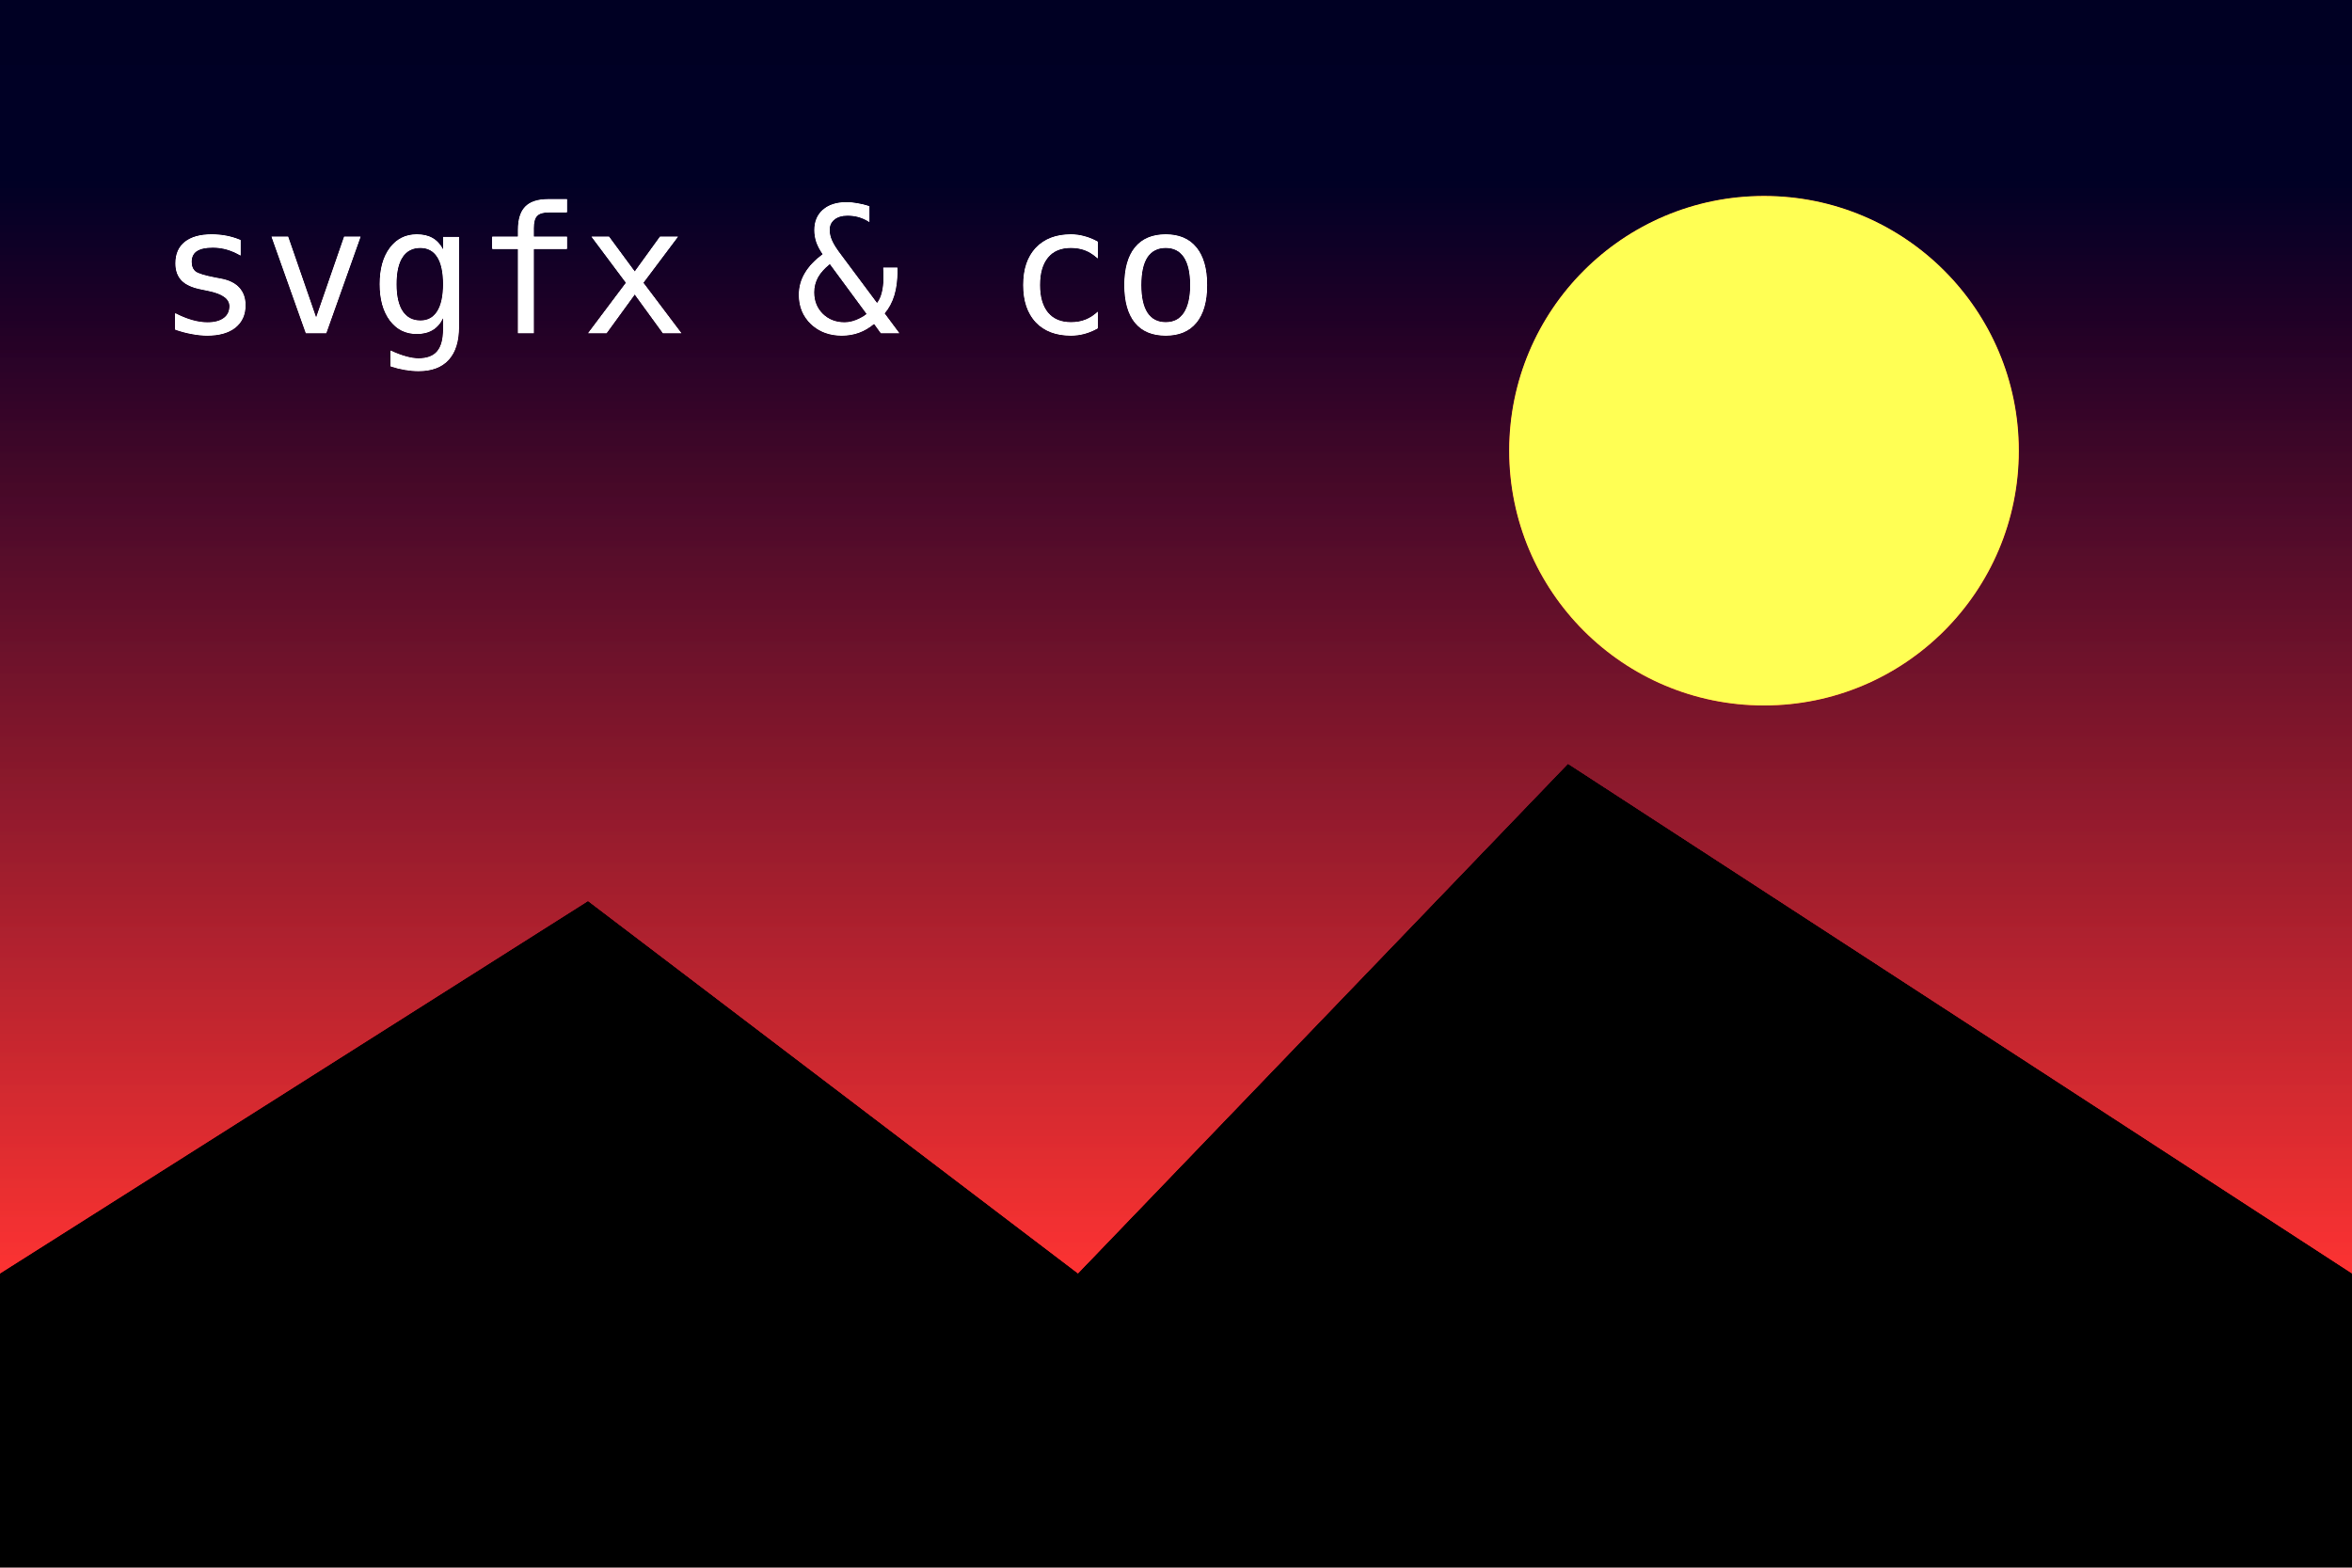
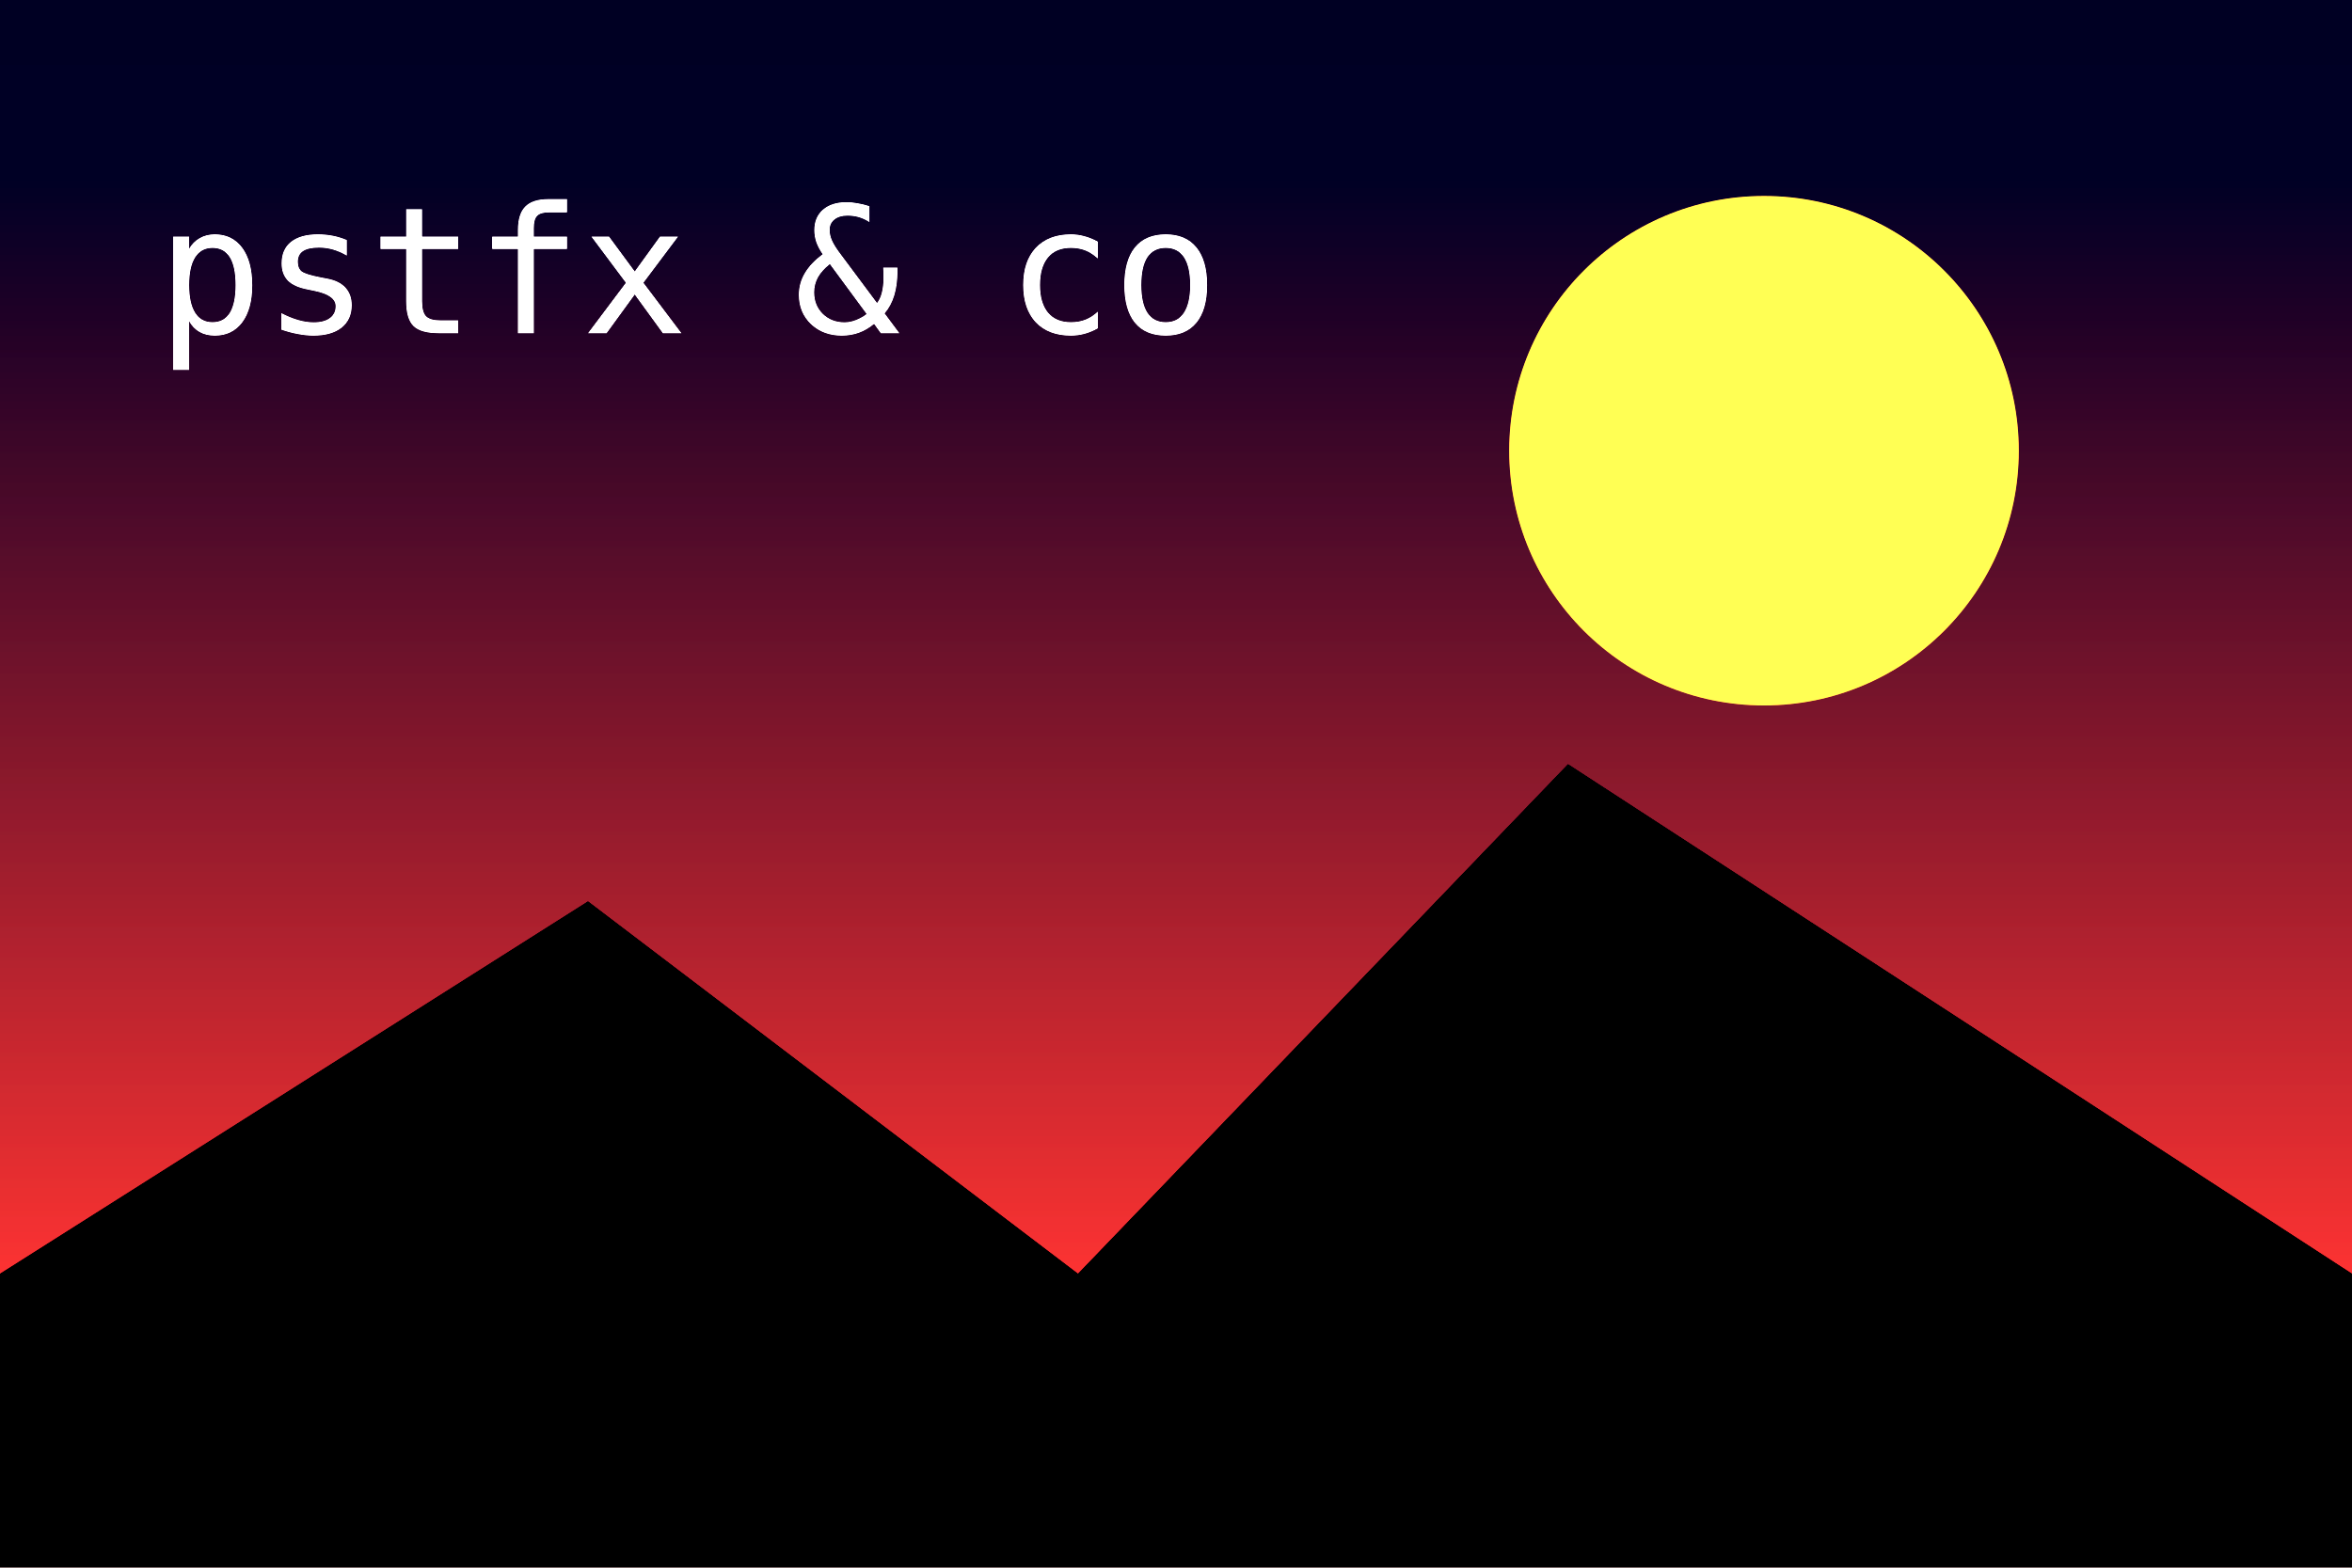
<svg xmlns="http://www.w3.org/2000/svg" viewBox="0 0 240 160" width="240" height="160">
  <defs>
    <linearGradient id="sky" x1="0" y1="0" x2="0" y2="1">
      <stop offset="0" stop-color="#1b2a49" />
      <stop offset="1" stop-color="#f25c54" />
    </linearGradient>
  </defs>
  <defs>
-     <filter id="svgfx-1mfjpu-filter-0" color-interpolation-filters="sRGB">
-       <feComponentTransfer in="SourceGraphic" result="svgfx-out-0">
+     <filter id="pstfx-16m7w7-filter-0" color-interpolation-filters="sRGB">
+       <feComponentTransfer in="SourceGraphic" result="pstfx-out-0">
        <feFuncR type="linear" slope="1.7" intercept="-0.35" />
        <feFuncG type="linear" slope="1.7" intercept="-0.35" />
        <feFuncB type="linear" slope="1.7" intercept="-0.35" />
      </feComponentTransfer>
    </filter>
-     <clipPath id="svgfx-1mfjpu-clip" clipPathUnits="userSpaceOnUse">
+     <clipPath id="pstfx-16m7w7-clip" clipPathUnits="userSpaceOnUse">
      <rect width="240" height="160" />
    </clipPath>
  </defs>
-   <g filter="url(#svgfx-1mfjpu-filter-0)" clip-path="url(#svgfx-1mfjpu-clip)">
+   <g filter="url(#pstfx-16m7w7-filter-0)" clip-path="url(#pstfx-16m7w7-clip)">
    <rect width="240" height="160" fill="url(#sky)" />
    <circle cx="180" cy="46" r="26" fill="#ffd166" />
    <path d="M0 130 L60 92 L110 130 L160 78 L240 130 L240 160 L0 160 Z" fill="#0b1526" />
-     <text x="16" y="34" font-family="monospace" font-size="18" fill="#f7f7f2">svgfx &amp; co</text>
+     <text x="16" y="34" font-family="monospace" font-size="18" fill="#f7f7f2">pstfx &amp; co</text>
  </g>
</svg>
